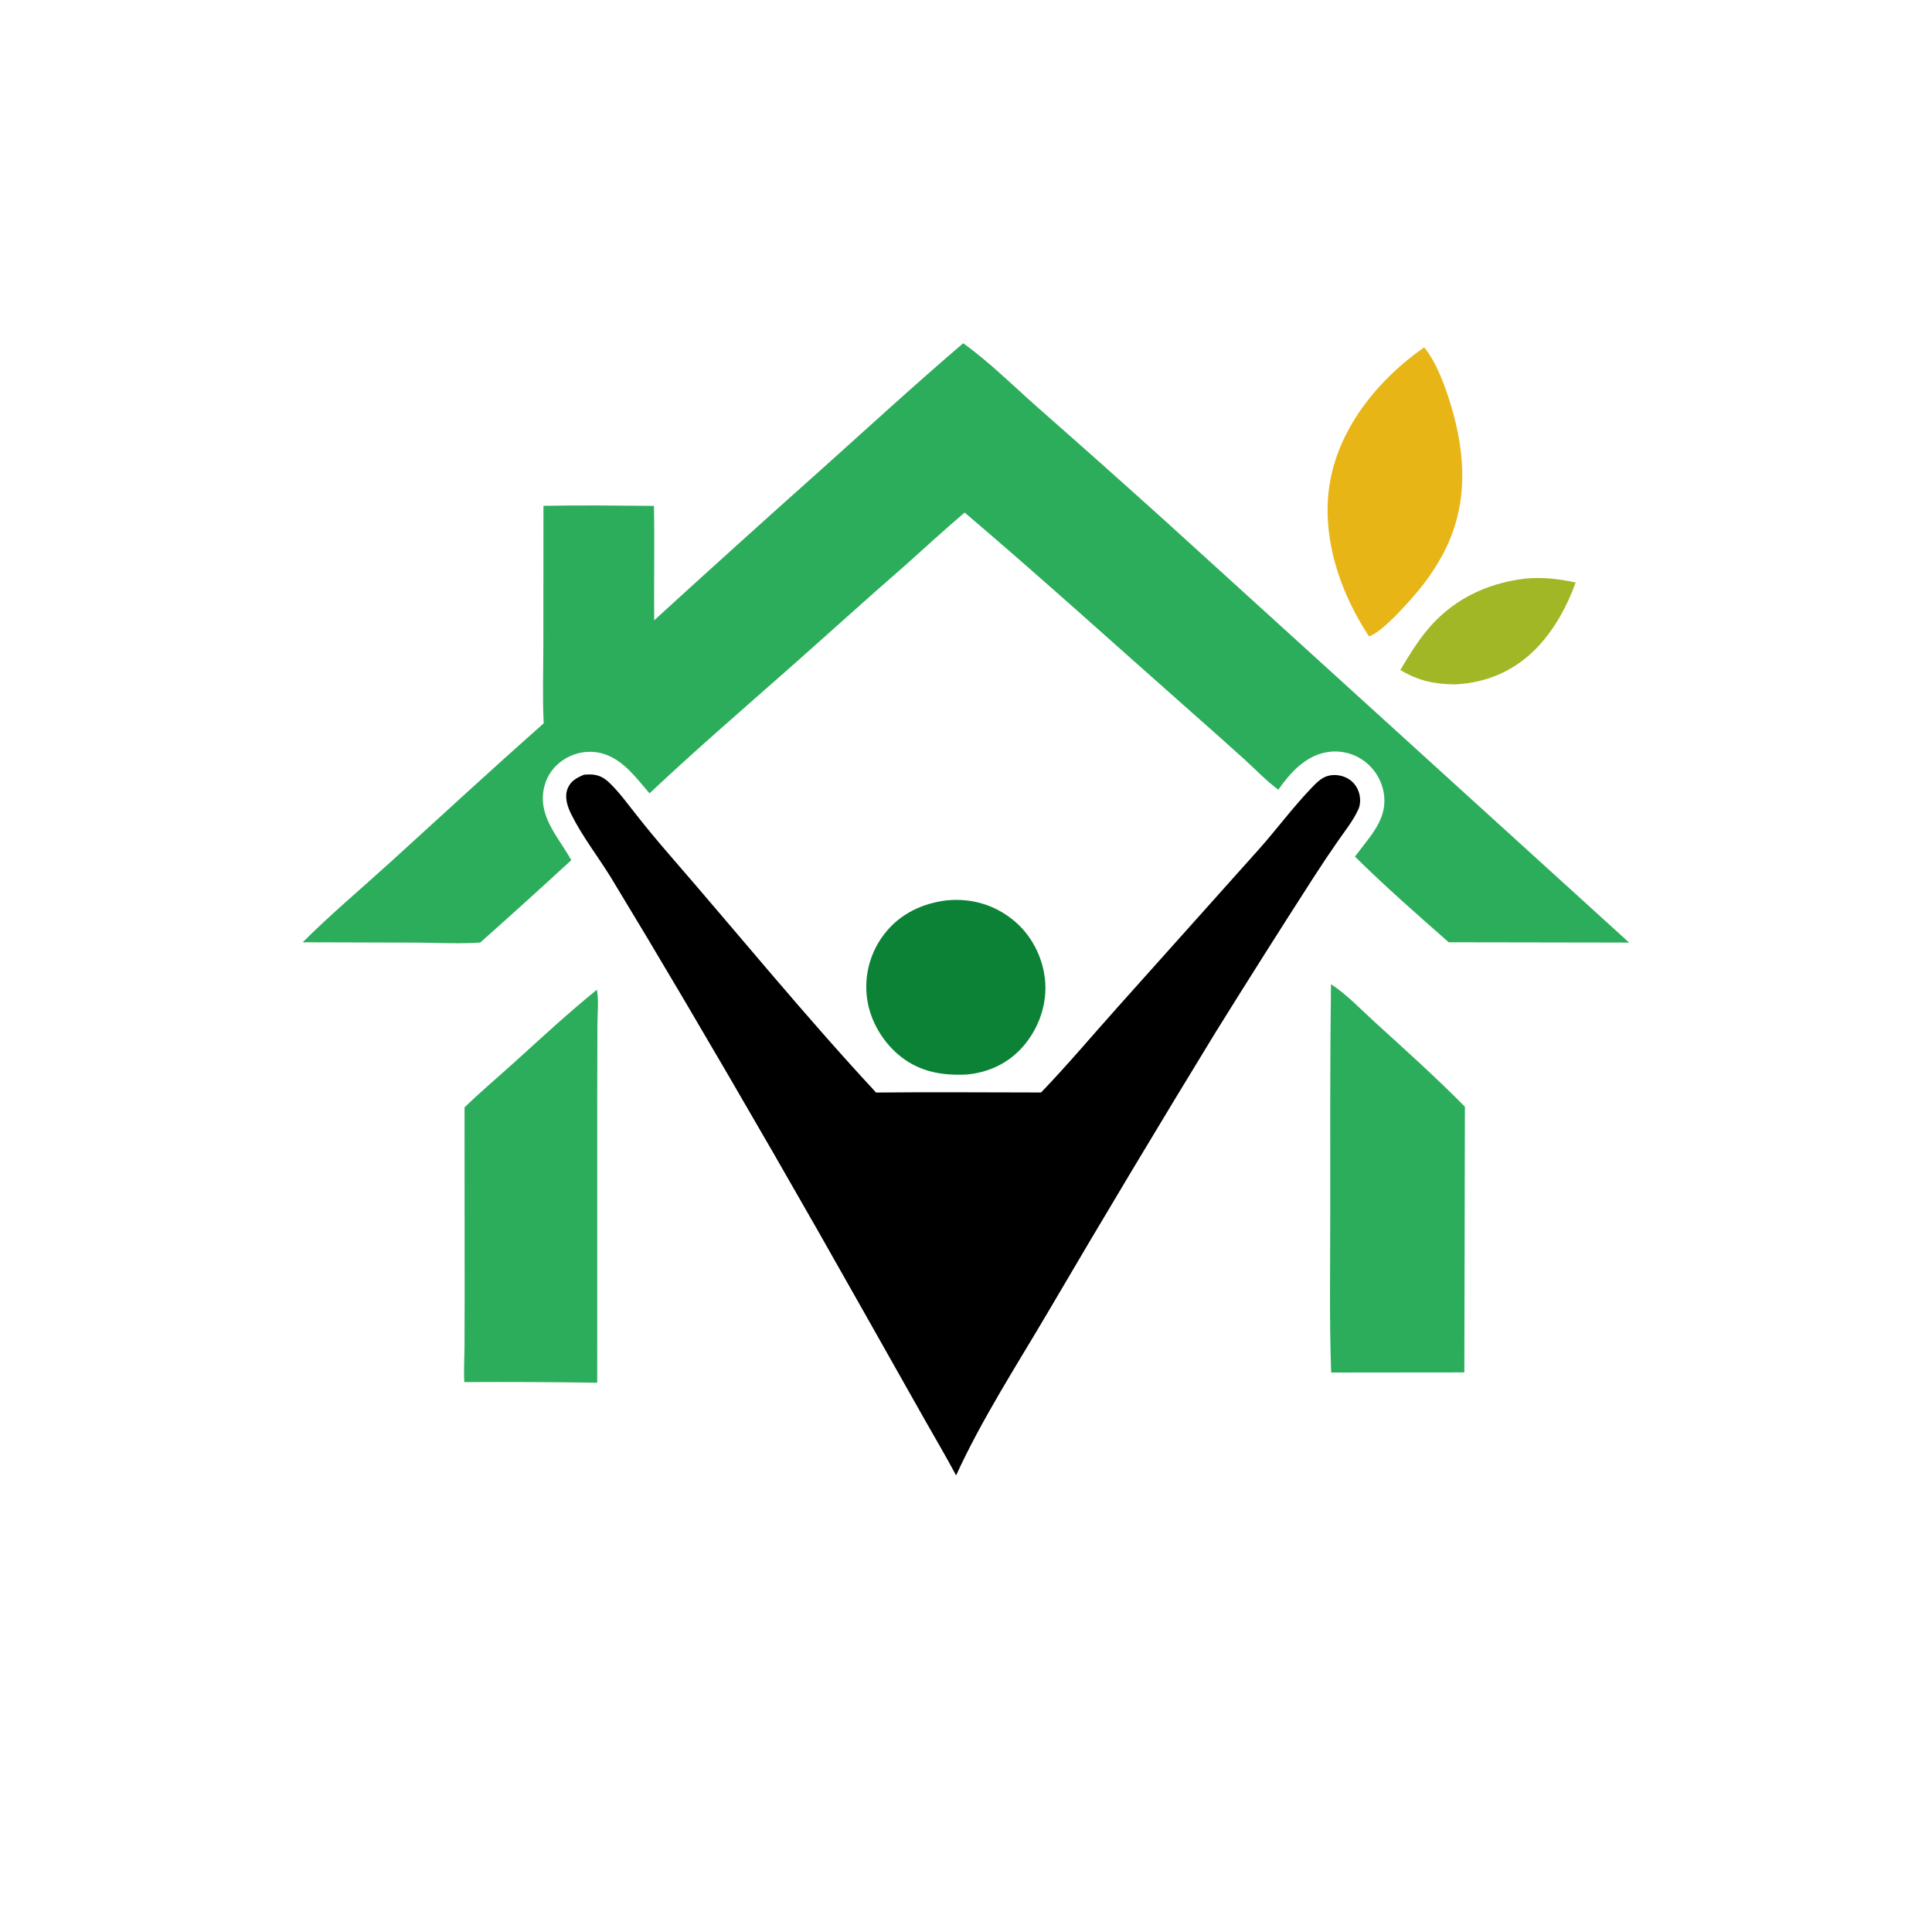
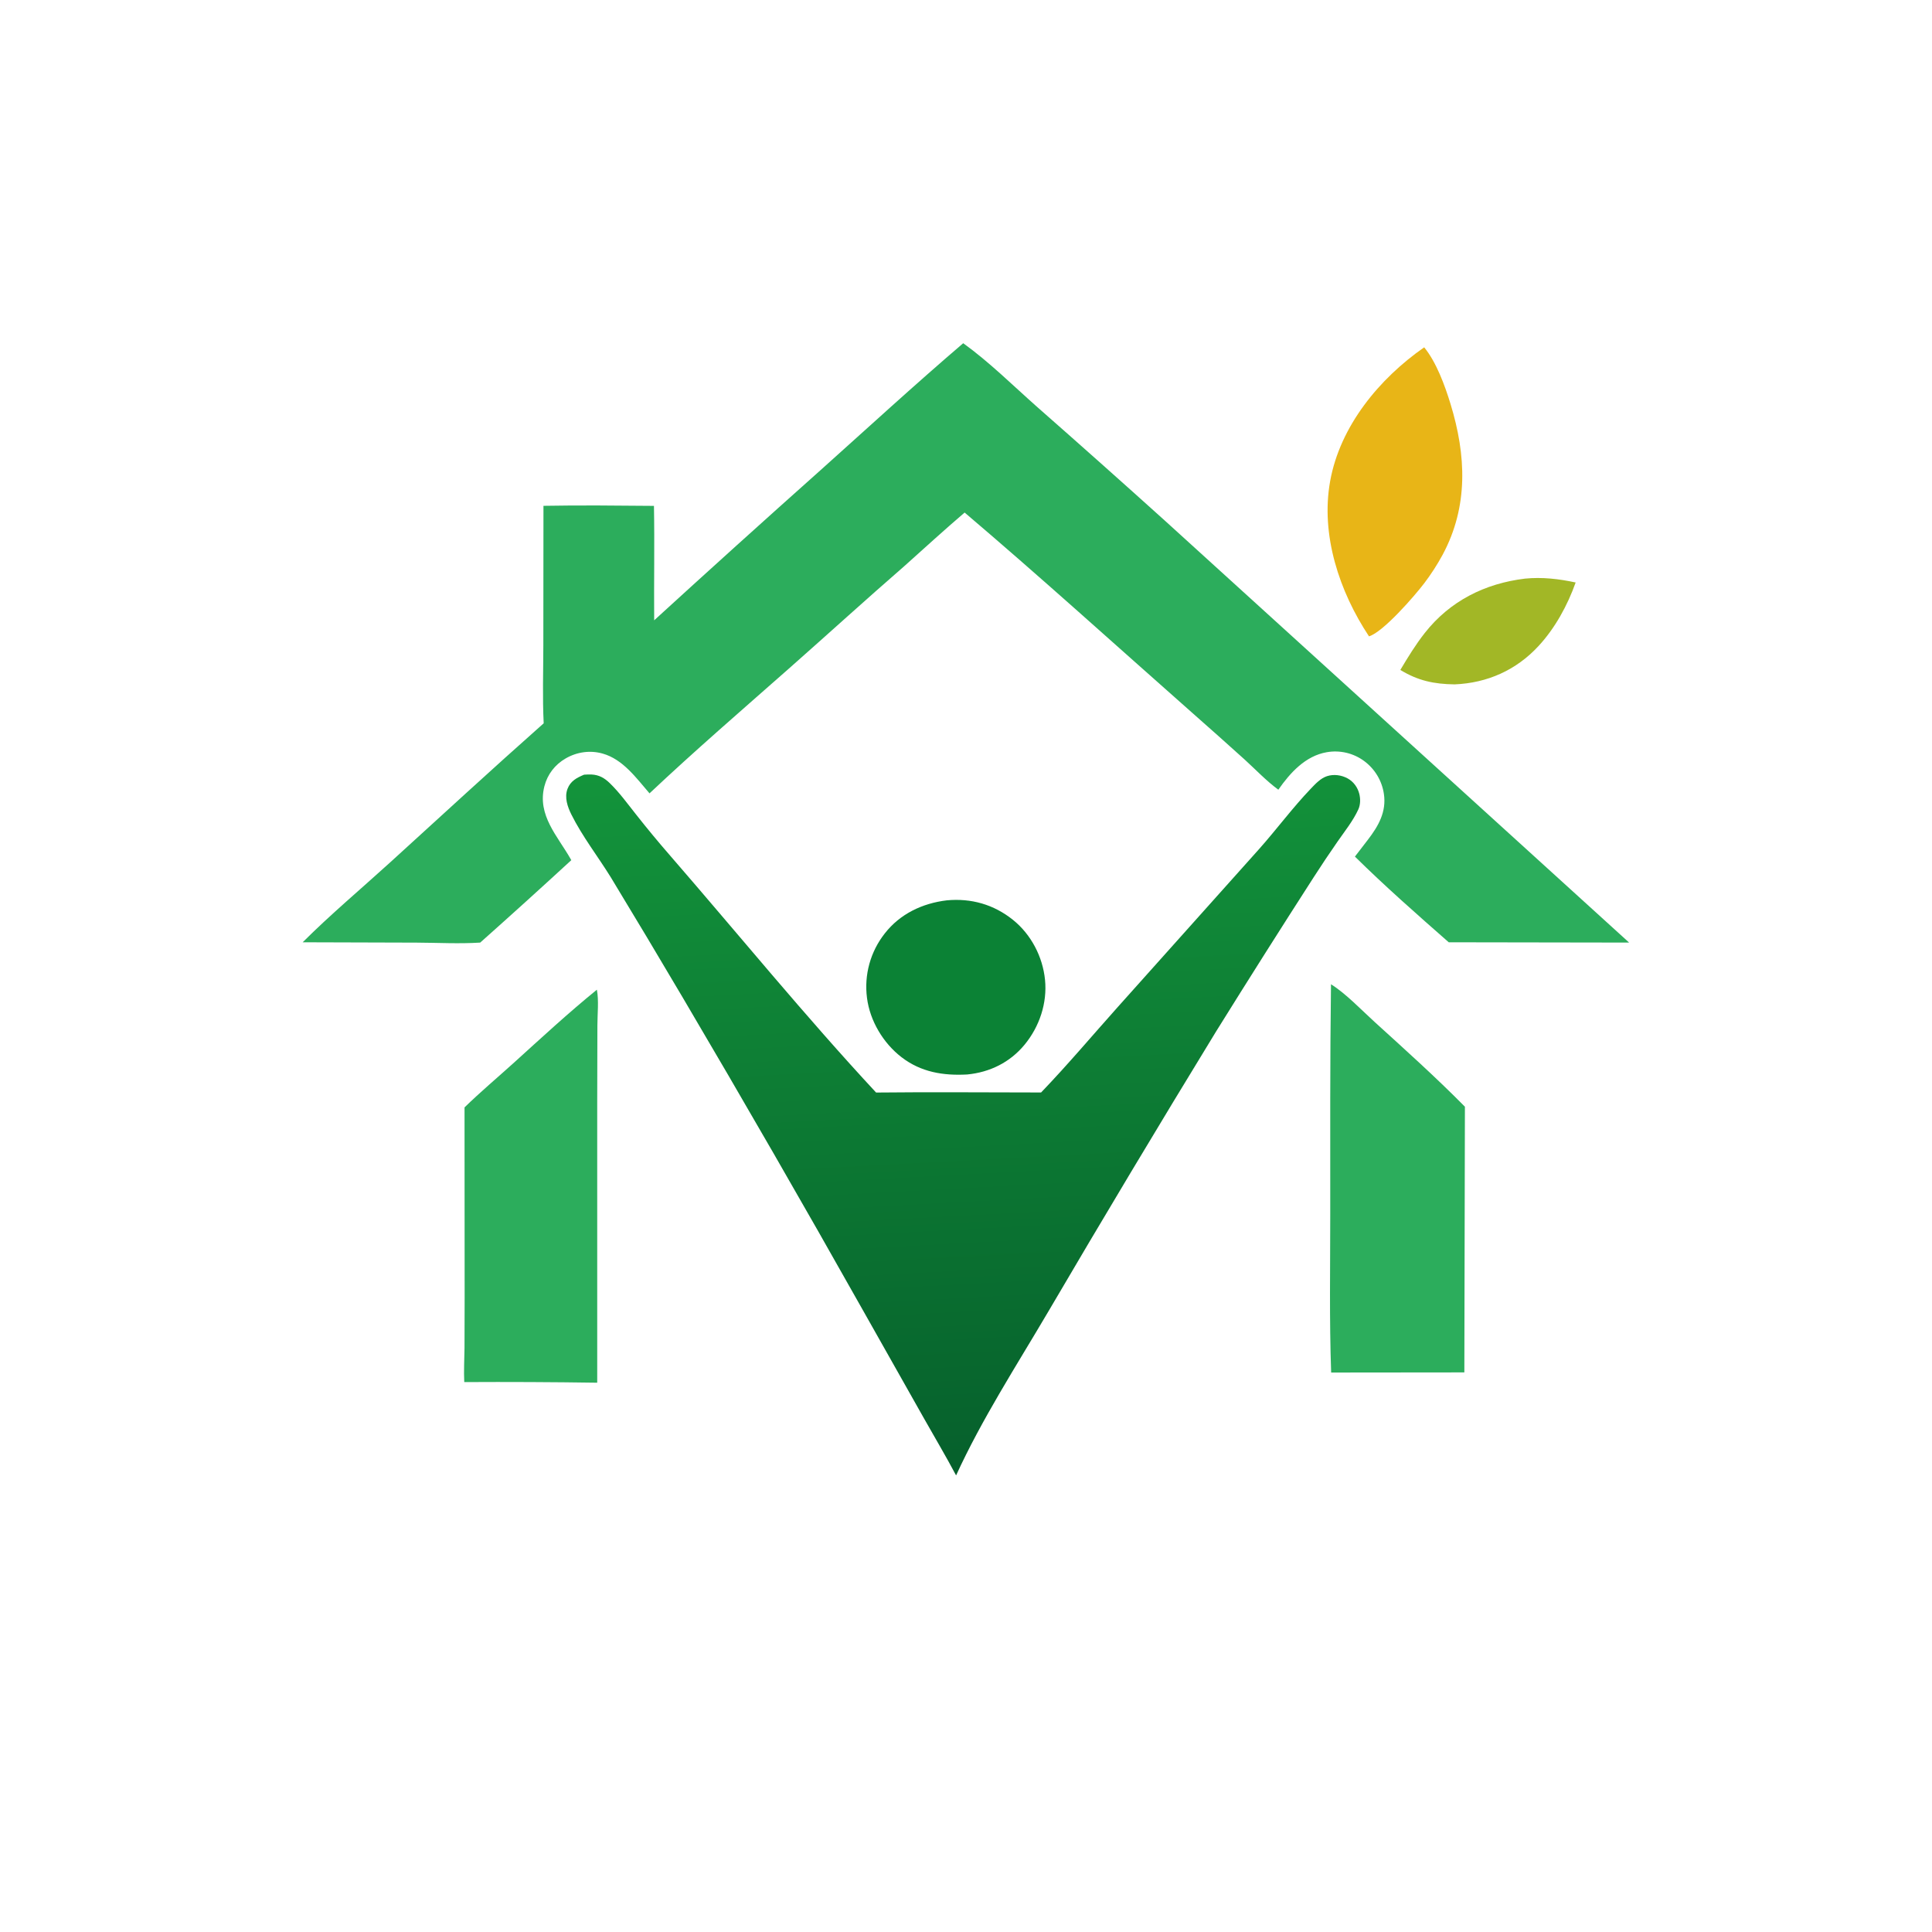
<svg xmlns="http://www.w3.org/2000/svg" width="1024" height="1024">
]	<path fill="#A2B726" d="M808.268 306.678C817.401 305.779 826.215 306.813 835.128 308.73C830.823 320.858 824.188 332.989 815.403 342.46C803.559 355.229 788.312 362.006 770.976 362.735C760.035 362.578 751.606 360.81 742.205 355.082C746.224 348.351 750.3 341.665 755.158 335.492C768.532 318.496 787.037 309.257 808.268 306.678Z" />
  <path fill="#0B8235" d="M501.826 477.198C514.743 475.993 526.699 479.377 536.844 487.506C546.481 495.227 552.648 507.031 553.88 519.29C555.124 531.665 550.922 544.168 543.043 553.719C535.316 563.086 524.632 568.343 512.625 569.498C499.951 570.182 488.179 568.294 477.854 560.361C468.144 552.899 461.06 541.079 459.521 528.885Q459.374 527.759 459.284 526.627Q459.193 525.495 459.16 524.361Q459.126 523.226 459.148 522.09Q459.171 520.955 459.25 519.823Q459.329 518.69 459.464 517.562Q459.599 516.435 459.791 515.316Q459.982 514.197 460.229 513.088Q460.476 511.98 460.777 510.885Q461.079 509.791 461.435 508.713Q461.79 507.634 462.199 506.575Q462.608 505.516 463.07 504.478Q463.531 503.441 464.043 502.427Q464.555 501.414 465.117 500.428Q465.68 499.441 466.29 498.484Q466.901 497.526 467.558 496.601Q468.215 495.675 468.918 494.783C477.009 484.369 488.894 478.745 501.826 477.198Z" />
  <path fill="#E8B517" d="M754.848 184.089C761.305 191.943 765.825 204.35 768.798 214.064C777.117 241.247 778.405 268.353 764.621 294.039Q760.341 301.925 754.92 309.076C749.859 315.747 733.14 335.031 725.595 337.273C709.9 313.595 699.877 283.578 704.997 255.058C710.241 225.846 731.034 200.668 754.848 184.089Z" />
  <path fill="#2CAD5C" d="M705.455 521.682C713.182 526.463 721.808 535.513 728.691 541.766C744.838 556.435 761.1 571.05 776.434 586.576L776.134 727.402L705.536 727.473C704.552 699.518 705.058 671.356 705.057 643.377C705.056 602.837 704.915 562.214 705.455 521.682Z" />
  <path fill="#2CAD5C" d="M316.362 524.559C317.447 530.264 316.644 537.49 316.634 543.363L316.536 584.397L316.54 732.865Q281.303 732.346 246.063 732.537C245.776 726.531 246.125 720.511 246.197 714.502L246.267 687.484L246.211 586.943C254.612 578.752 263.74 571.087 272.445 563.203C286.824 550.183 301.307 536.789 316.362 524.559Z" />
  <defs>
    <linearGradient id="gradient_0" gradientUnits="userSpaceOnUse" x1="529.059" y1="777.803" x2="509.065" y2="400.913">
-       <stop offset="0" stopColor="#06602C" />
-       <stop offset="1" stopColor="#13943B" />
+       <stop offset="0" stop-color="#06602C" />
+       <stop offset="1" stop-color="#13943B" />
    </linearGradient>
  </defs>
  <path fill="url(#gradient_0)" d="M309.569 410.6C310.892 410.518 312.227 410.436 313.552 410.505C317.553 410.714 320.379 412.355 323.205 415.091C328.363 420.087 332.675 426.093 337.141 431.704Q345.875 442.792 355.141 453.439C391.469 495.298 426.63 538.46 464.349 579.068C493.486 578.75 522.656 579.031 551.796 579.038C565.879 564.372 579.105 548.651 592.674 533.484L667.326 450.041C676.638 439.575 685.127 428.072 694.781 417.991C697.203 415.461 699.916 412.504 703.321 411.389C706.928 410.209 711.061 410.783 714.351 412.617C717.434 414.335 719.589 417.34 720.449 420.74C721.117 423.381 721.089 426.498 719.942 429.004C717.167 435.064 712.702 440.619 708.907 446.083Q702.396 455.454 696.222 465.051Q670.068 505.689 644.539 546.722Q599.209 620.852 555.245 695.795C538.6 724.063 520.416 752.161 506.747 781.994C501.389 771.873 495.506 762.025 489.884 752.048L456.976 693.764Q410.286 610.825 361.936 528.843Q343.023 496.773 323.711 464.941C316.903 453.935 308.593 443.268 302.84 431.706C300.799 427.604 299.081 422.631 300.789 418.118C302.371 413.938 305.71 412.22 309.569 410.6Z" />
  <path fill="#2CAD5C" d="M510.525 181.914C524.283 191.837 536.714 204.168 549.408 215.425Q583.711 245.569 617.627 276.148L863.469 499.586L767.86 499.429C751.037 484.65 734.076 469.744 718.138 454.013Q721.545 449.529 725.003 445.084C730.555 437.86 734.915 430.329 733.493 420.799Q733.398 420.151 733.271 419.509Q733.143 418.867 732.985 418.232Q732.826 417.597 732.636 416.97Q732.446 416.344 732.225 415.728Q732.005 415.111 731.754 414.507Q731.503 413.902 731.222 413.311Q730.942 412.719 730.633 412.142Q730.323 411.566 729.986 411.005Q729.648 410.444 729.283 409.9Q728.918 409.357 728.527 408.832Q728.136 408.307 727.719 407.802Q727.302 407.297 726.861 406.814Q726.42 406.33 725.955 405.869Q725.491 405.408 725.004 404.97Q724.517 404.533 724.009 404.12Q723.502 403.706 722.974 403.319Q722.45 402.934 721.907 402.575Q721.364 402.217 720.804 401.886Q720.244 401.555 719.667 401.253Q719.091 400.951 718.501 400.678Q717.91 400.405 717.306 400.163Q716.703 399.92 716.088 399.708Q715.473 399.496 714.848 399.315Q714.223 399.135 713.589 398.986Q712.956 398.837 712.316 398.72Q711.676 398.603 711.031 398.518Q710.386 398.434 709.737 398.382Q709.089 398.33 708.439 398.31Q707.788 398.291 707.138 398.304Q706.487 398.318 705.839 398.364Q705.19 398.41 704.544 398.489Q703.898 398.568 703.257 398.679C691.893 400.628 683.814 409.587 677.545 418.558C671.248 413.956 665.544 407.91 659.77 402.651Q645.66 389.914 631.391 377.355C591.433 342.067 551.89 306.189 511.276 271.664C500.461 280.91 489.936 290.537 479.337 300.032C458.765 317.91 438.609 336.288 418.172 354.324C393.388 376.196 368.322 397.828 344.258 420.493C337.248 412.398 330.215 402.444 319.391 399.404C312.739 397.536 305.786 398.541 299.818 401.983C294.164 405.245 290.151 410.416 288.537 416.753C284.617 432.14 295.584 443.15 302.507 455.388L302.797 455.909Q278.839 477.948 254.522 499.592C243.425 500.302 232.032 499.669 220.896 499.612L160.419 499.43C175.14 484.722 191.178 471.285 206.568 457.283C233.736 432.565 260.672 407.724 288.167 383.363C287.481 369.736 287.962 355.848 287.978 342.196L288.047 268.097C307.535 267.74 327.118 267.959 346.612 268.126C346.98 288.329 346.564 308.568 346.727 328.778Q390.44 288.819 434.653 249.414C459.887 226.814 484.775 203.935 510.525 181.914Z" />
</svg>
